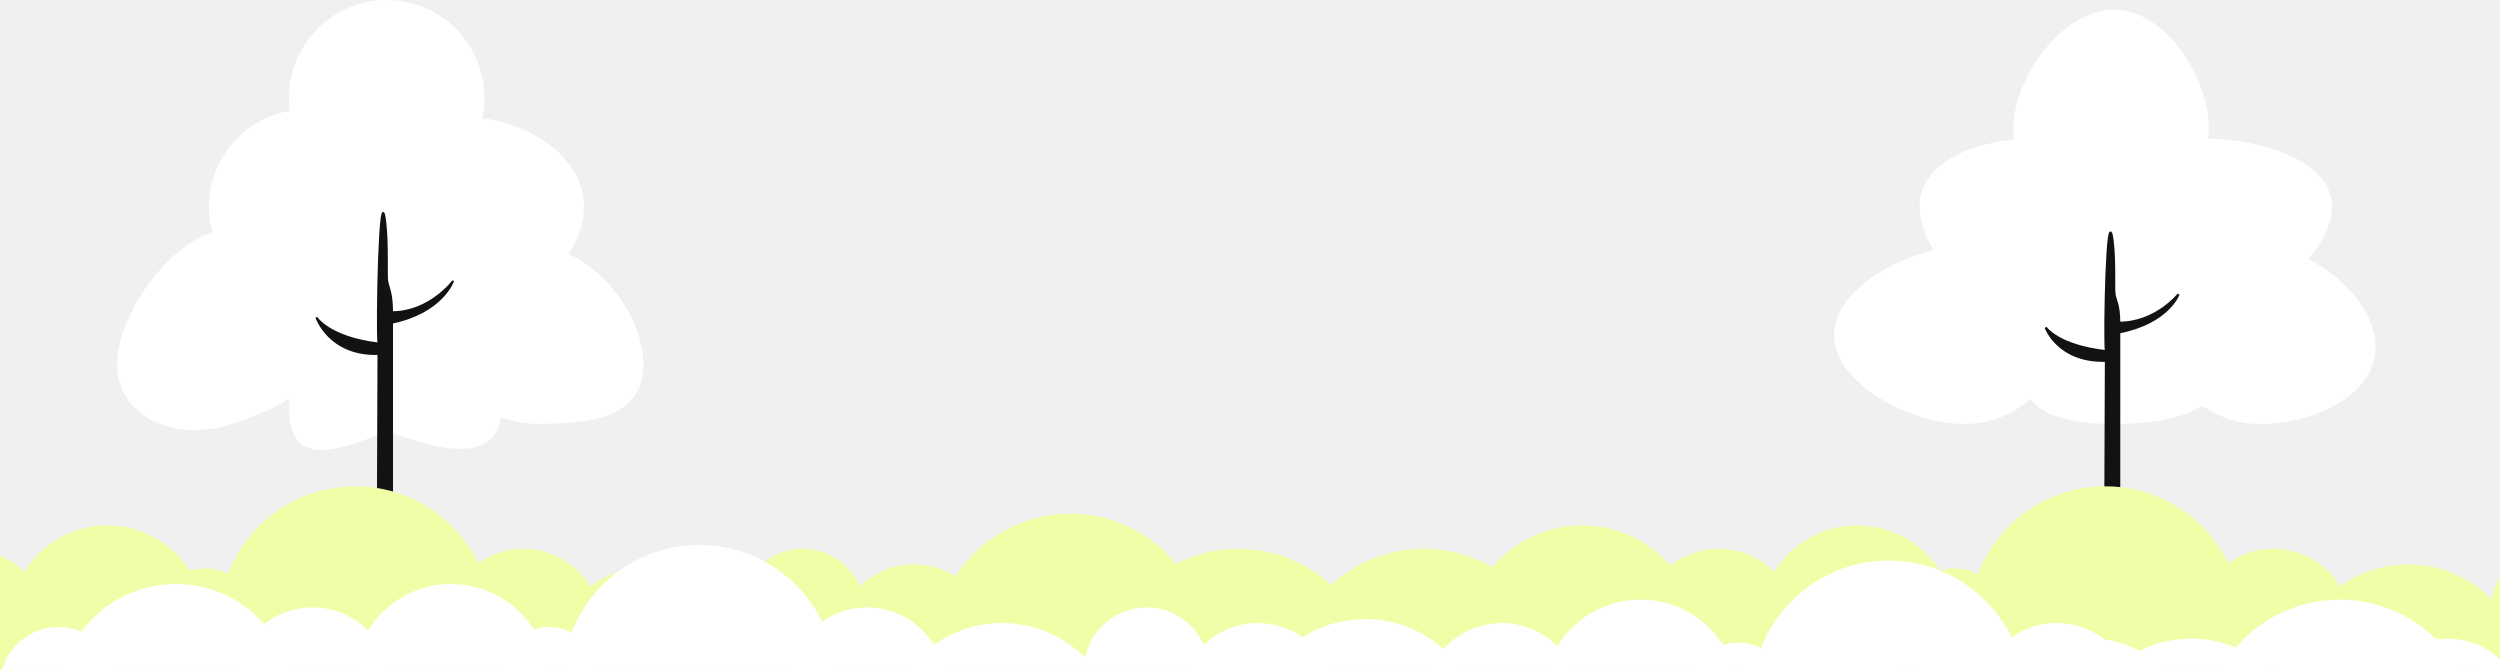
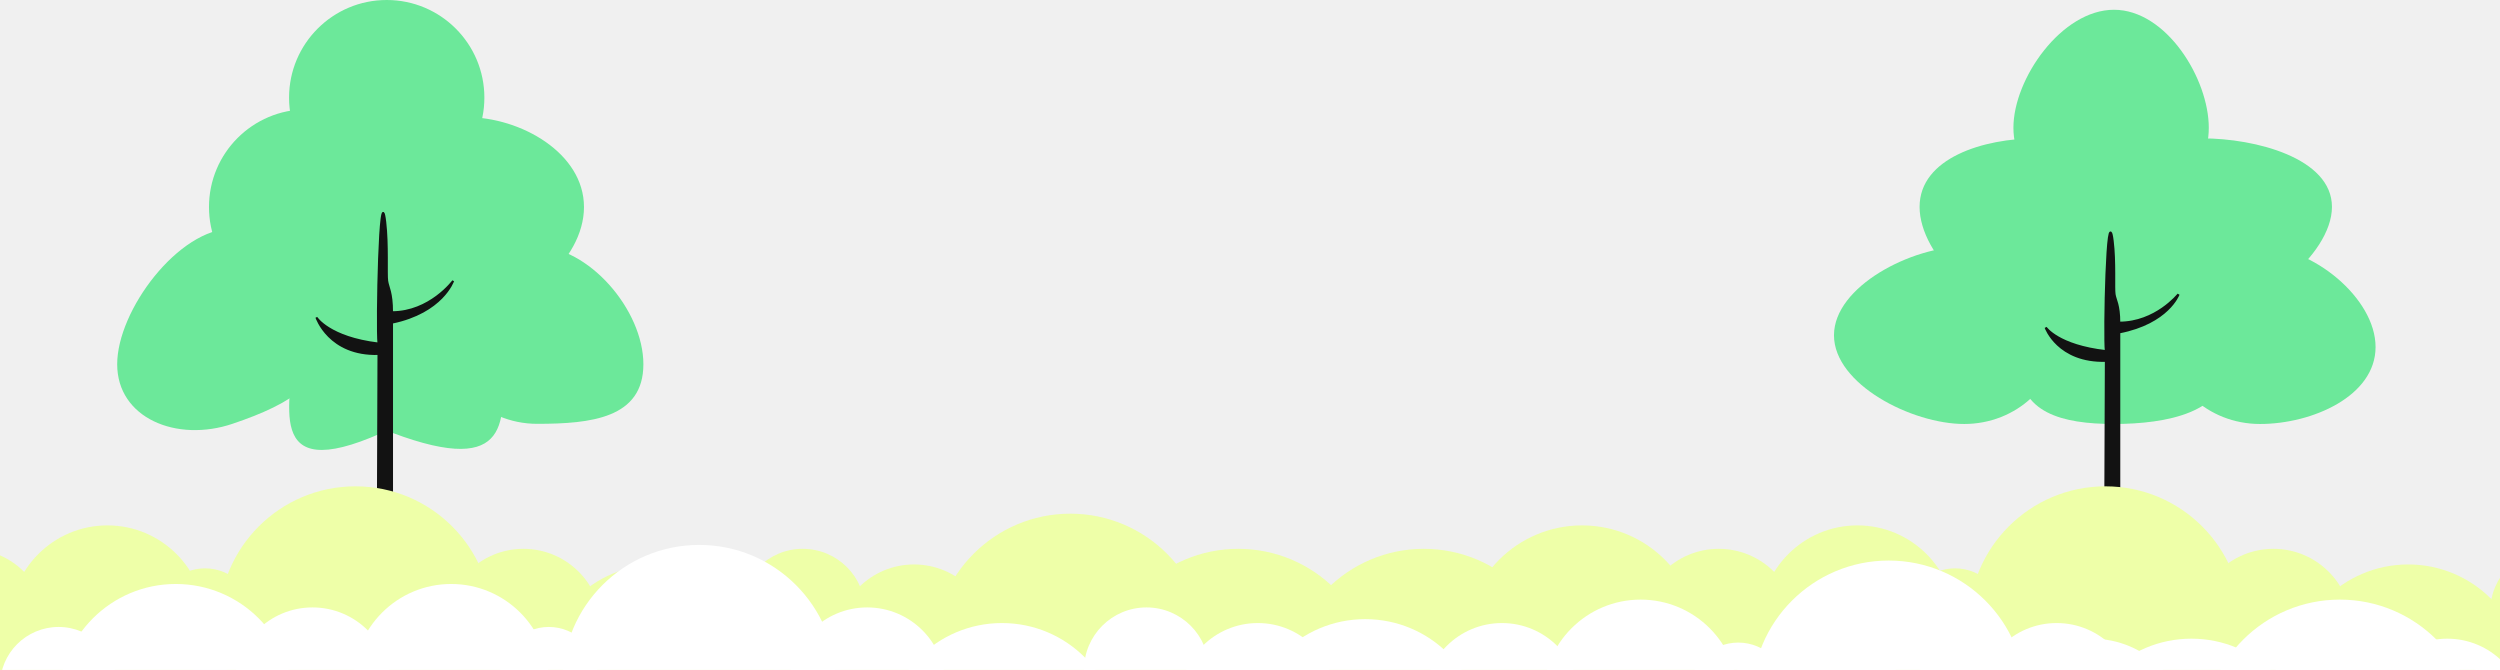
<svg xmlns="http://www.w3.org/2000/svg" width="1280" height="343" viewBox="0 0 1280 343" fill="none">
-   <path d="M1130.9 65.396C1130.9 90.478 1109.17 110.81 1082.36 110.81C1055.55 110.81 1030.87 90.478 1030.87 65.396C1030.87 40.314 1055.55 5 1082.36 5C1109.17 5 1130.9 40.314 1130.9 65.396Z" fill="white" />
-   <path d="M1054.21 171.665C1054.21 196.747 1032.47 217.08 1005.66 217.08C978.854 217.08 939 196.747 939 171.665C939 146.584 978.854 126.251 1005.66 126.251C1032.47 126.251 1054.21 146.584 1054.21 171.665Z" fill="white" />
-   <path d="M1193.96 105.93C1193.96 131.011 1154.52 161.674 1127.71 161.674C1100.91 161.674 1079.17 141.342 1079.17 116.26C1079.17 91.178 1100.91 70.846 1127.71 70.846C1154.52 70.846 1193.96 80.848 1193.96 105.93Z" fill="white" />
-   <path d="M1216.29 177.684C1216.29 202.766 1183.93 217.08 1157.12 217.08C1130.31 217.08 1108.58 196.747 1108.58 171.665C1108.58 146.584 1130.31 126.251 1157.12 126.251C1183.93 126.251 1216.29 152.602 1216.29 177.684Z" fill="white" />
-   <path d="M1091.1 116.26C1091.1 141.342 1069.37 161.674 1042.56 161.674C1015.75 161.674 982.827 131.011 982.827 105.93C982.827 80.848 1015.75 70.846 1042.56 70.846C1069.37 70.846 1091.1 91.178 1091.1 116.26Z" fill="white" />
-   <path d="M1140.13 186.198C1140.13 211.28 1109.17 217.08 1082.36 217.08C1055.55 217.08 1033.82 211.28 1033.82 186.198C1033.82 161.116 1055.55 126.251 1082.36 126.251C1109.17 126.251 1140.13 161.116 1140.13 186.198Z" fill="white" />
+   <path d="M1130.9 65.396C1130.9 90.478 1109.17 110.81 1082.36 110.81C1055.55 110.81 1030.87 90.478 1030.87 65.396C1030.87 40.314 1055.55 5 1082.36 5C1109.17 5 1130.9 40.314 1130.9 65.396Z" fill="#6CE89A" />
+   <path d="M1054.21 171.665C1054.21 196.747 1032.47 217.08 1005.66 217.08C978.854 217.08 939 196.747 939 171.665C939 146.584 978.854 126.251 1005.66 126.251C1032.47 126.251 1054.21 146.584 1054.21 171.665Z" fill="#6CE89A" />
+   <path d="M1193.96 105.93C1193.96 131.011 1154.52 161.674 1127.71 161.674C1100.91 161.674 1079.17 141.342 1079.17 116.26C1079.17 91.178 1100.91 70.846 1127.71 70.846C1154.52 70.846 1193.96 80.848 1193.96 105.93Z" fill="#6CE89A" />
+   <path d="M1216.29 177.684C1216.29 202.766 1183.93 217.08 1157.12 217.08C1130.31 217.08 1108.58 196.747 1108.58 171.665C1108.58 146.584 1130.31 126.251 1157.12 126.251C1183.93 126.251 1216.29 152.602 1216.29 177.684Z" fill="#6CE89A" />
+   <path d="M1091.1 116.26C1091.1 141.342 1069.37 161.674 1042.56 161.674C1015.75 161.674 982.827 131.011 982.827 105.93C982.827 80.848 1015.75 70.846 1042.56 70.846C1069.37 70.846 1091.1 91.178 1091.1 116.26Z" fill="#6CE89A" />
+   <path d="M1140.13 186.198C1140.13 211.28 1109.17 217.08 1082.36 217.08C1055.55 217.08 1033.82 211.28 1033.82 186.198C1033.82 161.116 1055.55 126.251 1082.36 126.251C1109.17 126.251 1140.13 161.116 1140.13 186.198Z" fill="#6CE89A" />
  <path d="M1085.01 165.271C1085.01 155.909 1083.08 153.828 1082.6 150.707C1082.11 147.586 1082.96 133.972 1081.63 123.313C1078.9 101.308 1077.29 171.859 1078.26 179.835C1053.68 177.061 1047.41 167.698 1047.41 167.698C1047.41 167.698 1053.68 185.383 1078.26 184.69C1078.26 190.584 1077.78 307.095 1077.78 307.095H1085.01V196.133V188.851V170.126C1110.07 165.271 1115.37 150.707 1115.37 150.707C1115.37 150.707 1103.8 165.271 1085.01 165.271Z" fill="#121212" stroke="#121212" stroke-width="1.152" />
-   <path d="M248 50C248 77.614 225.614 100 198 100C170.386 100 148 77.614 148 50C148 22.386 170.386 0 198 0C225.614 0 248 22.386 248 50Z" fill="white" />
-   <path d="M169 167C169 194.614 150.075 206.5 119 217C90.5 226.63 60 214.114 60 186.5C60 158.886 91.386 117 119 117C146.614 117 169 139.386 169 167Z" fill="white" />
-   <path d="M299 106C299 133.614 266.614 160 239 160C211.386 160 189 137.614 189 110C189 82.386 211.386 60 239 60C266.614 60 299 78.386 299 106Z" fill="white" />
-   <path d="M329.413 186.5C329.413 214.114 302.614 217 275 217C247.386 217 225 194.614 225 167C225 139.386 246.299 126 273.913 126C301.528 126 329.413 158.886 329.413 186.5Z" fill="white" />
-   <path d="M207 106C207 133.614 184.614 156 157 156C129.386 156 107 133.614 107 106C107 78.386 129.386 56 157 56C184.614 56 207 78.386 207 106Z" fill="white" />
-   <path d="M257.5 186.5C257.5 213.709 263.325 245.065 200.837 221.585C199.057 220.917 196.959 220.987 195.222 221.759C133.492 249.186 150.075 204.713 150.075 177.5C150.075 149.886 172.46 111.5 200.075 111.5C227.689 111.5 257.5 158.886 257.5 186.5Z" fill="white" />
+   <path d="M248 50C248 77.614 225.614 100 198 100C170.386 100 148 77.614 148 50C148 22.386 170.386 0 198 0C225.614 0 248 22.386 248 50Z" fill="#6CE89A" />
+   <path d="M169 167C169 194.614 150.075 206.5 119 217C90.5 226.63 60 214.114 60 186.5C60 158.886 91.386 117 119 117C146.614 117 169 139.386 169 167Z" fill="#6CE89A" />
+   <path d="M299 106C299 133.614 266.614 160 239 160C211.386 160 189 137.614 189 110C189 82.386 211.386 60 239 60C266.614 60 299 78.386 299 106Z" fill="#6CE89A" />
+   <path d="M329.413 186.5C329.413 214.114 302.614 217 275 217C247.386 217 225 194.614 225 167C225 139.386 246.299 126 273.913 126C301.528 126 329.413 158.886 329.413 186.5Z" fill="#6CE89A" />
+   <path d="M207 106C207 133.614 184.614 156 157 156C129.386 156 107 133.614 107 106C107 78.386 129.386 56 157 56C184.614 56 207 78.386 207 106Z" fill="#6CE89A" />
+   <path d="M257.5 186.5C257.5 213.709 263.325 245.065 200.837 221.585C199.057 220.917 196.959 220.987 195.222 221.759C133.492 249.186 150.075 204.713 150.075 177.5C150.075 149.886 172.46 111.5 200.075 111.5C227.689 111.5 257.5 158.886 257.5 186.5Z" fill="#6CE89A" />
  <path d="M200.723 159.856C200.723 149.548 198.738 147.257 198.241 143.821C197.745 140.385 198.612 125.396 197.248 113.661C194.433 89.433 192.78 167.109 193.773 175.89C168.454 172.836 162 162.528 162 162.528C162 162.528 168.454 181.998 193.773 181.235C193.773 187.725 193.277 316 193.277 316H200.723V193.833V185.816V165.2C226.539 159.856 232 143.821 232 143.821C232 143.821 220.085 159.856 200.723 159.856Z" fill="#121212" stroke="#121212" />
  <g clip-path="url(#clip0_53_447)">
    <circle cx="-16" cy="321" r="40" fill="#EEFFA8" />
    <circle cx="55" cy="319" r="50" fill="#EEFFA8" />
    <circle cx="105" cy="316" r="25" fill="#EEFFA8" />
    <circle cx="182" cy="319" r="70" fill="#EEFFA8" />
    <circle cx="548" cy="333" r="70" fill="#EEFFA8" />
    <circle cx="634" cy="351" r="70" fill="#EEFFA8" />
    <circle cx="729" cy="351" r="70" fill="#EEFFA8" />
    <circle cx="268" cy="321" r="40" fill="#EEFFA8" />
    <circle cx="411" cy="313" r="32" fill="#EEFFA8" />
    <circle cx="468" cy="329" r="40" fill="#EEFFA8" />
    <circle cx="337" cy="349" r="60" fill="#EEFFA8" />
    <circle cx="750" cy="321" r="30" fill="#EEFFA8" />
    <circle cx="810" cy="329" r="60" fill="#EEFFA8" />
    <circle cx="880" cy="321" r="40" fill="#EEFFA8" />
    <circle cx="951" cy="319" r="50" fill="#EEFFA8" />
    <circle cx="1001" cy="316" r="25" fill="#EEFFA8" />
    <circle cx="1078" cy="319" r="70" fill="#EEFFA8" />
    <circle cx="1164" cy="321" r="40" fill="#EEFFA8" />
    <circle cx="1307" cy="313" r="32" fill="#EEFFA8" />
    <circle cx="1233" cy="349" r="60" fill="#EEFFA8" />
    <circle cx="30" cy="351" r="30" fill="white" />
    <circle cx="90" cy="359" r="60" fill="white" />
    <circle cx="160" cy="351" r="40" fill="white" />
    <circle cx="231" cy="349" r="50" fill="white" />
    <circle cx="281" cy="346" r="25" fill="white" />
    <circle cx="358" cy="349" r="70" fill="white" />
    <circle cx="444" cy="351" r="40" fill="white" />
    <circle cx="587" cy="343" r="32" fill="white" />
    <circle cx="644" cy="359" r="40" fill="white" />
    <circle cx="513" cy="379" r="60" fill="white" />
    <circle cx="639" cy="359" r="30" fill="white" />
    <circle cx="699" cy="377" r="60" fill="white" />
    <circle cx="769" cy="359" r="40" fill="white" />
    <circle cx="840" cy="357" r="50" fill="white" />
    <circle cx="890" cy="354" r="25" fill="white" />
    <circle cx="967" cy="357" r="70" fill="white" />
    <circle cx="1053" cy="359" r="40" fill="white" />
    <circle cx="1196" cy="351" r="32" fill="white" />
    <circle cx="1253" cy="367" r="40" fill="white" />
    <circle cx="1122" cy="387" r="60" fill="white" />
    <circle cx="930" cy="387" r="60" fill="white" />
    <circle cx="1000" cy="379" r="40" fill="white" />
    <circle cx="1071" cy="377" r="50" fill="white" />
    <circle cx="1198" cy="377" r="70" fill="white" />
    <circle cx="1284" cy="379" r="40" fill="white" />
  </g>
  <defs>
    <clipPath id="clip0_53_447">
      <rect width="1280" height="145" fill="white" transform="translate(0 198)" />
    </clipPath>
  </defs>
</svg>
